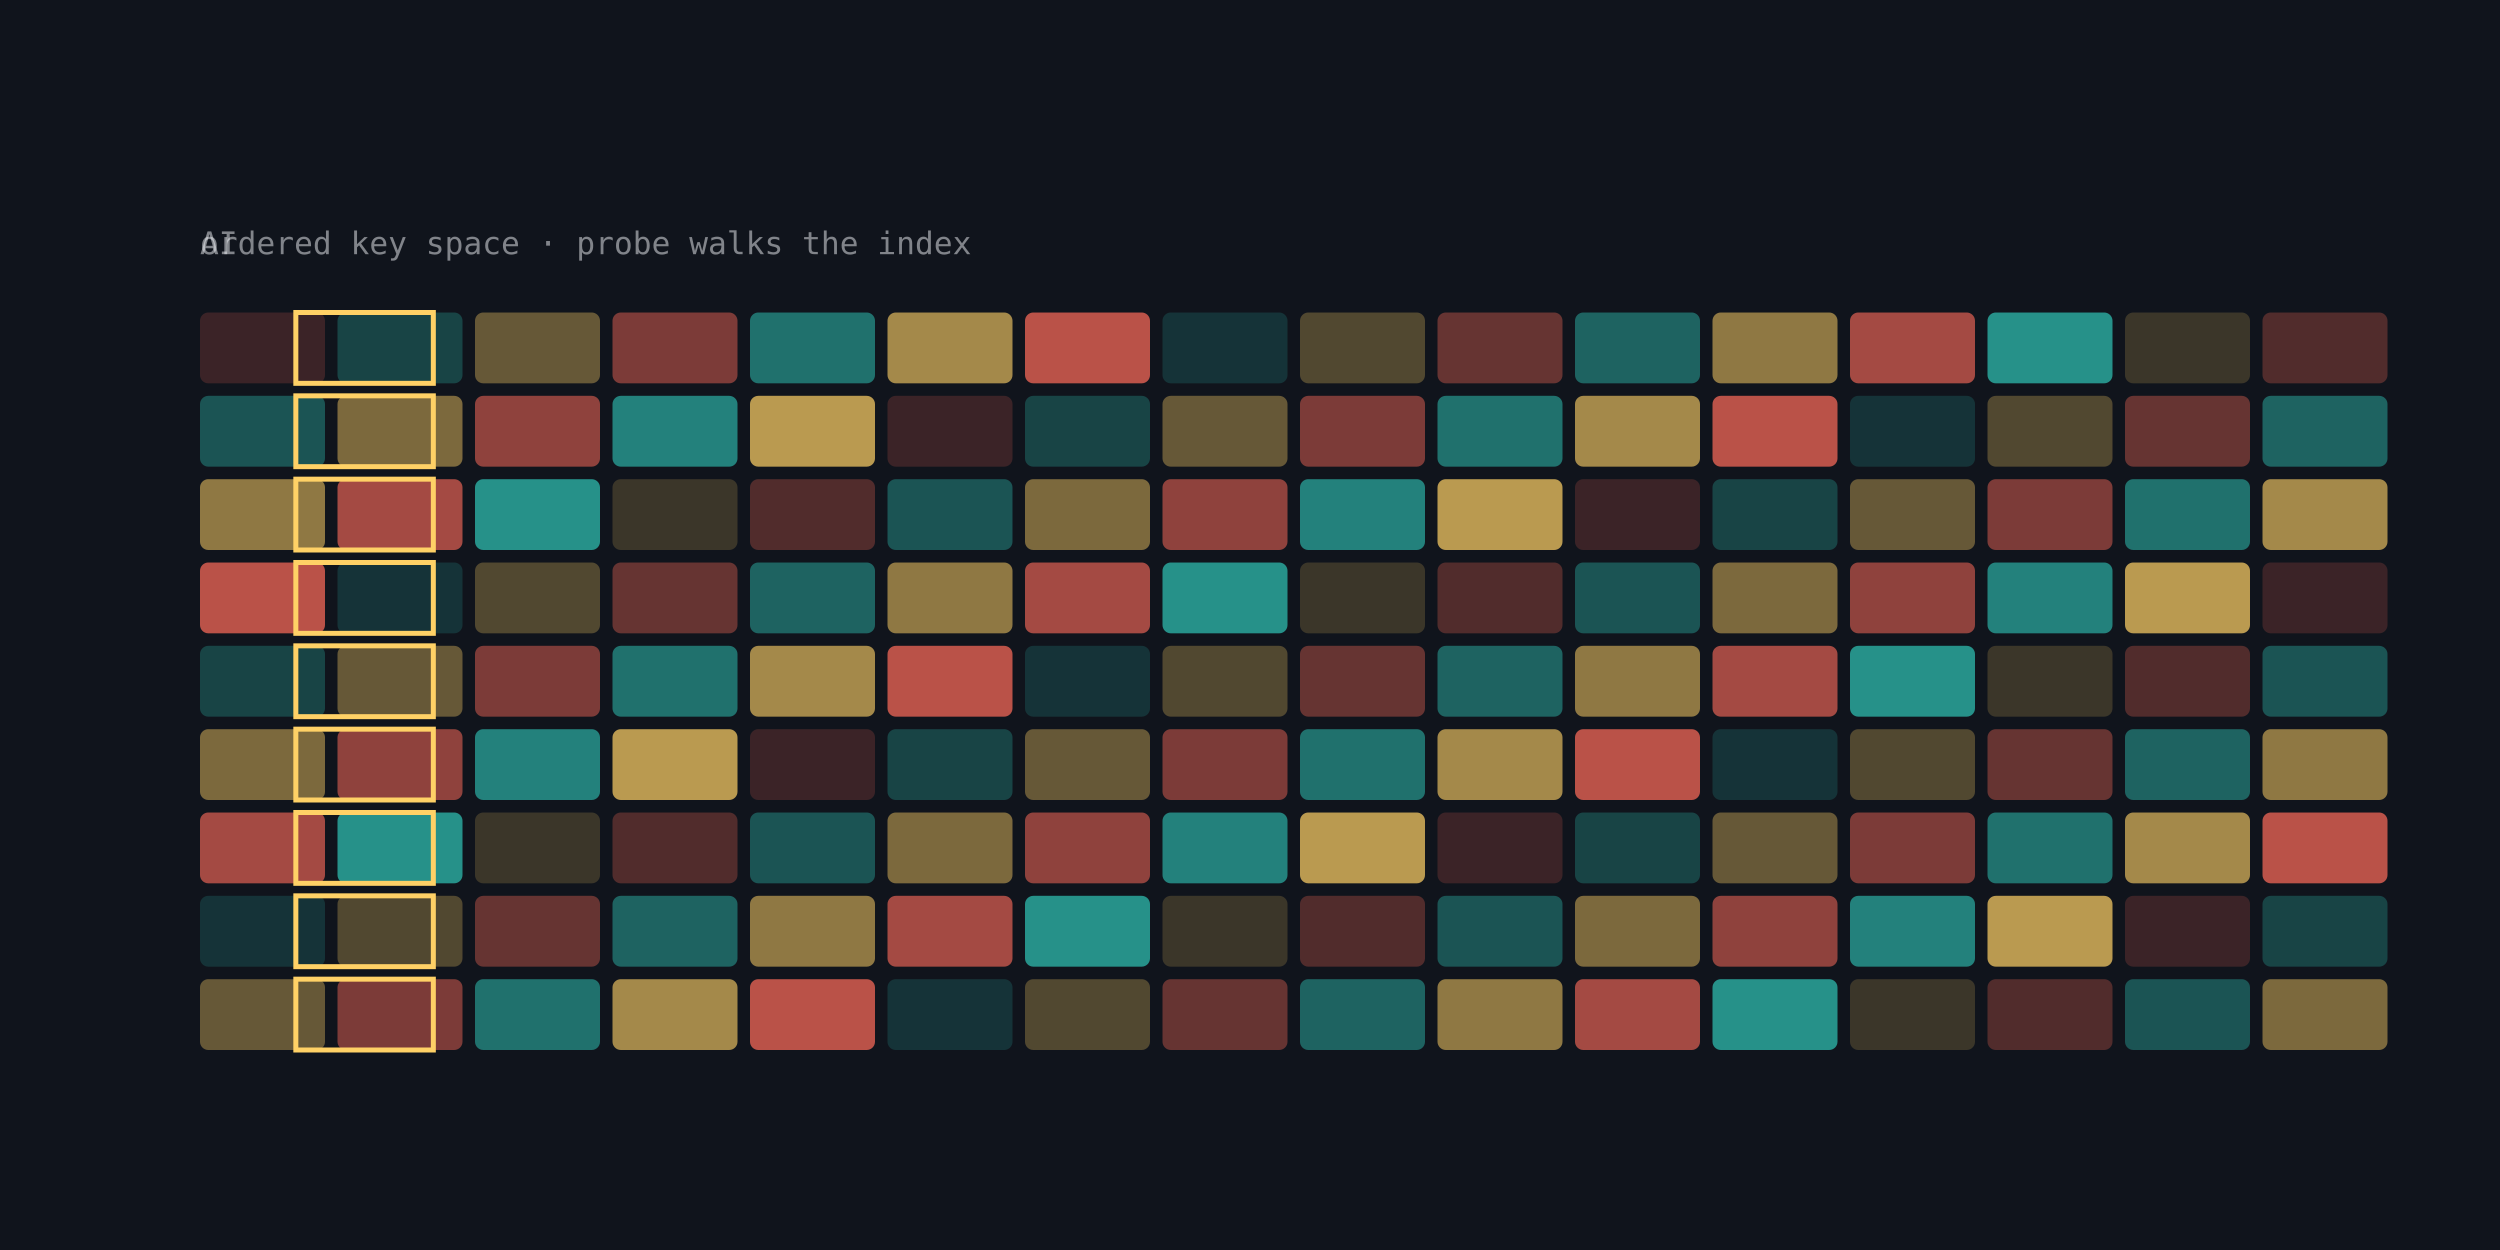
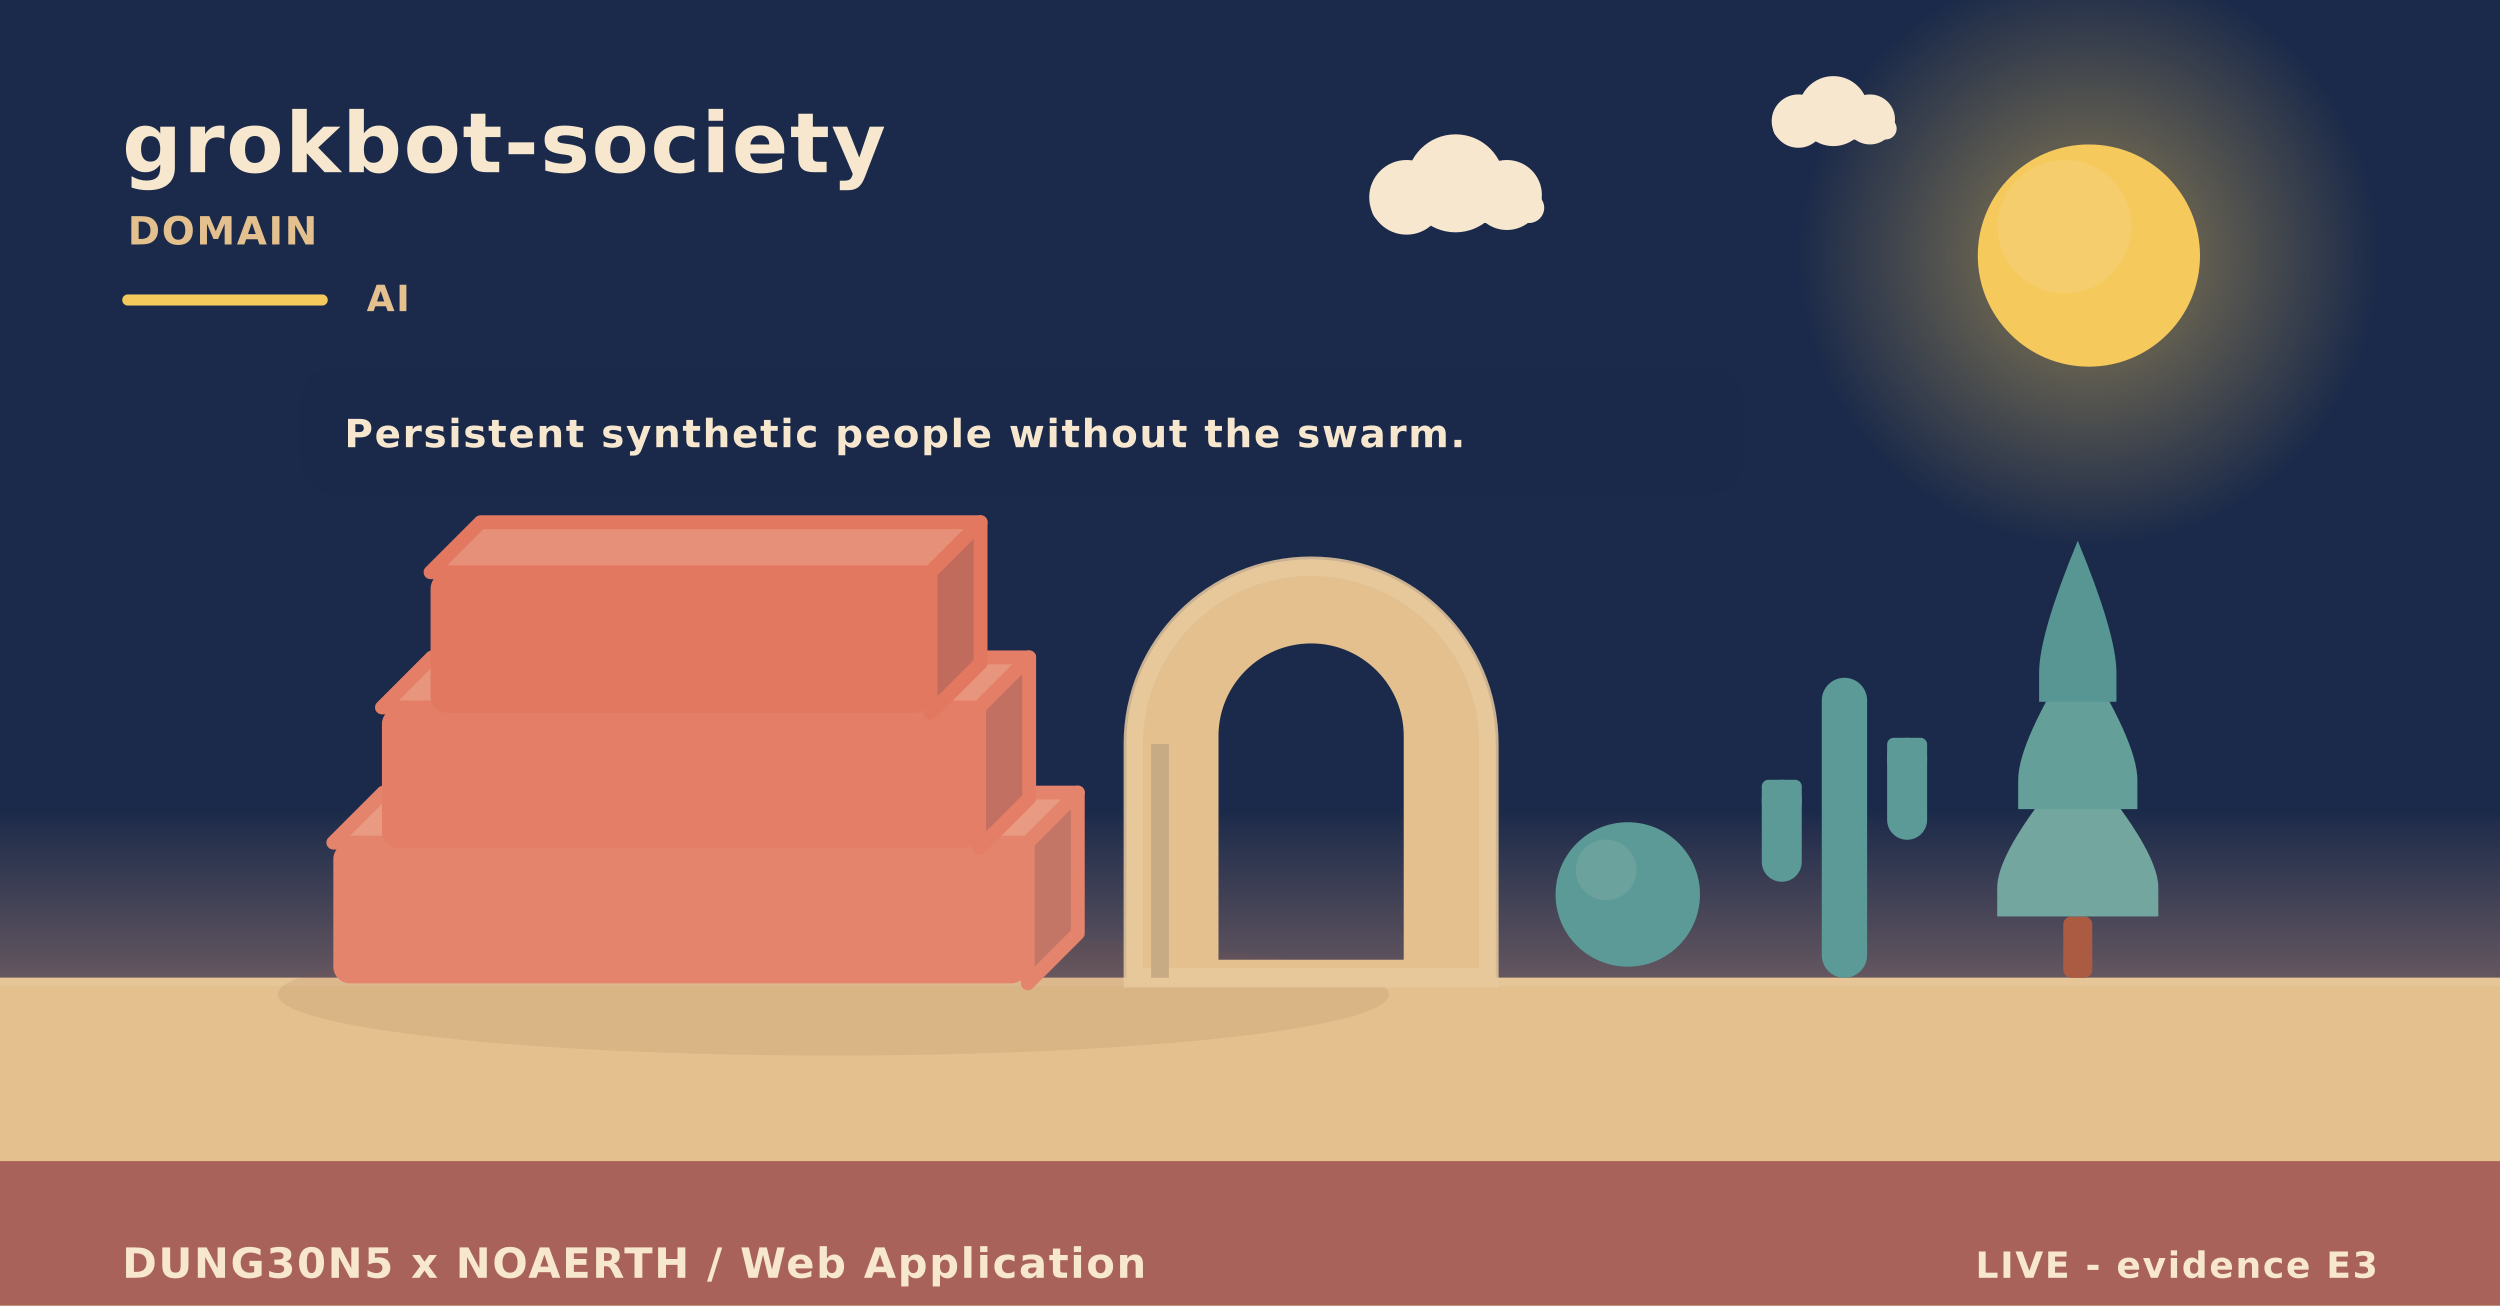
- <svg xmlns="http://www.w3.org/2000/svg" viewBox="0 0 1200 600" width="1200" height="600" role="img" aria-label="grokbot-society domain model">
-   <rect width="1200" height="600" fill="#10141c" />
-   <defs>
-     <linearGradient id="gd" x1="0" y1="0" x2="1" y2="1">
-       <stop offset="0%" stop-color="#ff6b5a" />
-       <stop offset="100%" stop-color="#2ec4b6" />
-     </linearGradient>
-   </defs>
-   <rect x="96.00" y="150.00" width="60.00" height="34.00" rx="4.00" fill="#ff6b5a" opacity="0.18" />
-   <rect x="162.00" y="150.00" width="60.00" height="34.00" rx="4.00" fill="#2ec4b6" opacity="0.27" />
-   <rect x="228.00" y="150.00" width="60.00" height="34.00" rx="4.00" fill="#ffd166" opacity="0.36" />
-   <rect x="294.00" y="150.00" width="60.00" height="34.00" rx="4.00" fill="#ff6b5a" opacity="0.45" />
-   <rect x="360.00" y="150.00" width="60.00" height="34.00" rx="4.00" fill="#2ec4b6" opacity="0.53" />
-   <rect x="426.00" y="150.00" width="60.00" height="34.00" rx="4.00" fill="#ffd166" opacity="0.62" />
-   <rect x="492.00" y="150.00" width="60.00" height="34.00" rx="4.00" fill="#ff6b5a" opacity="0.71" />
-   <rect x="558.00" y="150.00" width="60.00" height="34.00" rx="4.00" fill="#2ec4b6" opacity="0.18" />
-   <rect x="624.00" y="150.00" width="60.00" height="34.00" rx="4.00" fill="#ffd166" opacity="0.27" />
-   <rect x="690.00" y="150.00" width="60.00" height="34.00" rx="4.00" fill="#ff6b5a" opacity="0.36" />
-   <rect x="756.00" y="150.00" width="60.00" height="34.00" rx="4.00" fill="#2ec4b6" opacity="0.45" />
-   <rect x="822.00" y="150.00" width="60.00" height="34.00" rx="4.00" fill="#ffd166" opacity="0.53" />
-   <rect x="888.00" y="150.00" width="60.00" height="34.00" rx="4.00" fill="#ff6b5a" opacity="0.62" />
-   <rect x="954.00" y="150.00" width="60.00" height="34.00" rx="4.00" fill="#2ec4b6" opacity="0.71" />
-   <rect x="1020.00" y="150.00" width="60.00" height="34.00" rx="4.00" fill="#ffd166" opacity="0.18" />
-   <rect x="1086.00" y="150.00" width="60.00" height="34.00" rx="4.00" fill="#ff6b5a" opacity="0.27" />
-   <rect x="96.00" y="190.00" width="60.00" height="34.00" rx="4.00" fill="#2ec4b6" opacity="0.36" />
-   <rect x="162.00" y="190.00" width="60.00" height="34.00" rx="4.00" fill="#ffd166" opacity="0.45" />
-   <rect x="228.00" y="190.00" width="60.00" height="34.00" rx="4.00" fill="#ff6b5a" opacity="0.53" />
-   <rect x="294.00" y="190.00" width="60.00" height="34.00" rx="4.00" fill="#2ec4b6" opacity="0.62" />
-   <rect x="360.00" y="190.00" width="60.00" height="34.00" rx="4.00" fill="#ffd166" opacity="0.71" />
-   <rect x="426.00" y="190.00" width="60.00" height="34.00" rx="4.00" fill="#ff6b5a" opacity="0.18" />
-   <rect x="492.00" y="190.00" width="60.00" height="34.00" rx="4.00" fill="#2ec4b6" opacity="0.27" />
-   <rect x="558.00" y="190.00" width="60.00" height="34.00" rx="4.00" fill="#ffd166" opacity="0.36" />
-   <rect x="624.00" y="190.00" width="60.00" height="34.00" rx="4.00" fill="#ff6b5a" opacity="0.45" />
-   <rect x="690.00" y="190.00" width="60.00" height="34.00" rx="4.00" fill="#2ec4b6" opacity="0.53" />
-   <rect x="756.00" y="190.00" width="60.00" height="34.00" rx="4.00" fill="#ffd166" opacity="0.62" />
-   <rect x="822.00" y="190.00" width="60.00" height="34.00" rx="4.00" fill="#ff6b5a" opacity="0.71" />
-   <rect x="888.00" y="190.00" width="60.00" height="34.00" rx="4.00" fill="#2ec4b6" opacity="0.18" />
-   <rect x="954.00" y="190.00" width="60.00" height="34.00" rx="4.00" fill="#ffd166" opacity="0.27" />
-   <rect x="1020.00" y="190.00" width="60.00" height="34.00" rx="4.00" fill="#ff6b5a" opacity="0.36" />
-   <rect x="1086.00" y="190.00" width="60.00" height="34.00" rx="4.00" fill="#2ec4b6" opacity="0.45" />
-   <rect x="96.00" y="230.00" width="60.00" height="34.00" rx="4.00" fill="#ffd166" opacity="0.53" />
-   <rect x="162.00" y="230.00" width="60.00" height="34.00" rx="4.00" fill="#ff6b5a" opacity="0.62" />
-   <rect x="228.00" y="230.00" width="60.00" height="34.00" rx="4.00" fill="#2ec4b6" opacity="0.71" />
-   <rect x="294.00" y="230.00" width="60.00" height="34.00" rx="4.00" fill="#ffd166" opacity="0.18" />
-   <rect x="360.00" y="230.00" width="60.00" height="34.00" rx="4.00" fill="#ff6b5a" opacity="0.27" />
-   <rect x="426.00" y="230.00" width="60.00" height="34.00" rx="4.00" fill="#2ec4b6" opacity="0.36" />
-   <rect x="492.00" y="230.00" width="60.00" height="34.00" rx="4.00" fill="#ffd166" opacity="0.45" />
-   <rect x="558.00" y="230.00" width="60.00" height="34.00" rx="4.00" fill="#ff6b5a" opacity="0.53" />
-   <rect x="624.00" y="230.00" width="60.00" height="34.00" rx="4.00" fill="#2ec4b6" opacity="0.62" />
-   <rect x="690.00" y="230.00" width="60.00" height="34.00" rx="4.00" fill="#ffd166" opacity="0.71" />
-   <rect x="756.00" y="230.00" width="60.00" height="34.00" rx="4.00" fill="#ff6b5a" opacity="0.18" />
-   <rect x="822.00" y="230.00" width="60.00" height="34.00" rx="4.00" fill="#2ec4b6" opacity="0.27" />
-   <rect x="888.00" y="230.00" width="60.00" height="34.00" rx="4.00" fill="#ffd166" opacity="0.36" />
-   <rect x="954.00" y="230.00" width="60.00" height="34.00" rx="4.00" fill="#ff6b5a" opacity="0.45" />
-   <rect x="1020.00" y="230.00" width="60.00" height="34.00" rx="4.00" fill="#2ec4b6" opacity="0.53" />
-   <rect x="1086.00" y="230.00" width="60.00" height="34.00" rx="4.00" fill="#ffd166" opacity="0.62" />
-   <rect x="96.00" y="270.00" width="60.00" height="34.00" rx="4.00" fill="#ff6b5a" opacity="0.71" />
-   <rect x="162.00" y="270.00" width="60.00" height="34.00" rx="4.00" fill="#2ec4b6" opacity="0.18" />
-   <rect x="228.00" y="270.00" width="60.00" height="34.00" rx="4.00" fill="#ffd166" opacity="0.27" />
-   <rect x="294.00" y="270.00" width="60.00" height="34.00" rx="4.00" fill="#ff6b5a" opacity="0.36" />
-   <rect x="360.00" y="270.00" width="60.00" height="34.00" rx="4.00" fill="#2ec4b6" opacity="0.45" />
-   <rect x="426.00" y="270.00" width="60.00" height="34.00" rx="4.00" fill="#ffd166" opacity="0.53" />
-   <rect x="492.00" y="270.00" width="60.00" height="34.00" rx="4.00" fill="#ff6b5a" opacity="0.62" />
-   <rect x="558.00" y="270.00" width="60.00" height="34.00" rx="4.00" fill="#2ec4b6" opacity="0.71" />
-   <rect x="624.00" y="270.00" width="60.00" height="34.00" rx="4.00" fill="#ffd166" opacity="0.18" />
-   <rect x="690.00" y="270.00" width="60.00" height="34.00" rx="4.00" fill="#ff6b5a" opacity="0.27" />
-   <rect x="756.00" y="270.00" width="60.00" height="34.00" rx="4.00" fill="#2ec4b6" opacity="0.36" />
-   <rect x="822.00" y="270.00" width="60.00" height="34.00" rx="4.00" fill="#ffd166" opacity="0.45" />
-   <rect x="888.00" y="270.00" width="60.00" height="34.00" rx="4.00" fill="#ff6b5a" opacity="0.53" />
-   <rect x="954.00" y="270.00" width="60.00" height="34.00" rx="4.00" fill="#2ec4b6" opacity="0.62" />
-   <rect x="1020.00" y="270.00" width="60.00" height="34.00" rx="4.00" fill="#ffd166" opacity="0.71" />
-   <rect x="1086.00" y="270.00" width="60.00" height="34.00" rx="4.00" fill="#ff6b5a" opacity="0.18" />
-   <rect x="96.00" y="310.00" width="60.00" height="34.00" rx="4.00" fill="#2ec4b6" opacity="0.27" />
-   <rect x="162.00" y="310.00" width="60.00" height="34.00" rx="4.00" fill="#ffd166" opacity="0.36" />
-   <rect x="228.00" y="310.00" width="60.00" height="34.00" rx="4.00" fill="#ff6b5a" opacity="0.45" />
-   <rect x="294.00" y="310.00" width="60.00" height="34.00" rx="4.00" fill="#2ec4b6" opacity="0.53" />
-   <rect x="360.00" y="310.00" width="60.00" height="34.00" rx="4.00" fill="#ffd166" opacity="0.62" />
-   <rect x="426.00" y="310.00" width="60.00" height="34.00" rx="4.00" fill="#ff6b5a" opacity="0.71" />
-   <rect x="492.00" y="310.00" width="60.00" height="34.00" rx="4.00" fill="#2ec4b6" opacity="0.18" />
-   <rect x="558.00" y="310.00" width="60.00" height="34.00" rx="4.00" fill="#ffd166" opacity="0.27" />
-   <rect x="624.00" y="310.00" width="60.00" height="34.00" rx="4.00" fill="#ff6b5a" opacity="0.36" />
-   <rect x="690.00" y="310.00" width="60.00" height="34.00" rx="4.00" fill="#2ec4b6" opacity="0.45" />
-   <rect x="756.00" y="310.00" width="60.00" height="34.00" rx="4.00" fill="#ffd166" opacity="0.53" />
-   <rect x="822.00" y="310.00" width="60.00" height="34.00" rx="4.00" fill="#ff6b5a" opacity="0.62" />
-   <rect x="888.00" y="310.00" width="60.00" height="34.00" rx="4.00" fill="#2ec4b6" opacity="0.71" />
-   <rect x="954.00" y="310.00" width="60.00" height="34.00" rx="4.00" fill="#ffd166" opacity="0.18" />
-   <rect x="1020.00" y="310.00" width="60.00" height="34.00" rx="4.00" fill="#ff6b5a" opacity="0.27" />
-   <rect x="1086.00" y="310.00" width="60.00" height="34.00" rx="4.00" fill="#2ec4b6" opacity="0.36" />
-   <rect x="96.00" y="350.00" width="60.00" height="34.00" rx="4.00" fill="#ffd166" opacity="0.45" />
-   <rect x="162.00" y="350.00" width="60.00" height="34.00" rx="4.00" fill="#ff6b5a" opacity="0.53" />
-   <rect x="228.00" y="350.00" width="60.00" height="34.00" rx="4.00" fill="#2ec4b6" opacity="0.62" />
-   <rect x="294.00" y="350.00" width="60.00" height="34.00" rx="4.00" fill="#ffd166" opacity="0.71" />
-   <rect x="360.00" y="350.00" width="60.00" height="34.00" rx="4.00" fill="#ff6b5a" opacity="0.18" />
-   <rect x="426.00" y="350.00" width="60.00" height="34.00" rx="4.00" fill="#2ec4b6" opacity="0.27" />
-   <rect x="492.00" y="350.00" width="60.00" height="34.00" rx="4.00" fill="#ffd166" opacity="0.36" />
-   <rect x="558.00" y="350.00" width="60.00" height="34.00" rx="4.00" fill="#ff6b5a" opacity="0.45" />
-   <rect x="624.00" y="350.00" width="60.00" height="34.00" rx="4.00" fill="#2ec4b6" opacity="0.53" />
-   <rect x="690.00" y="350.00" width="60.00" height="34.00" rx="4.00" fill="#ffd166" opacity="0.62" />
-   <rect x="756.00" y="350.00" width="60.00" height="34.00" rx="4.00" fill="#ff6b5a" opacity="0.71" />
-   <rect x="822.00" y="350.00" width="60.00" height="34.00" rx="4.00" fill="#2ec4b6" opacity="0.18" />
-   <rect x="888.00" y="350.00" width="60.00" height="34.00" rx="4.00" fill="#ffd166" opacity="0.27" />
-   <rect x="954.00" y="350.00" width="60.00" height="34.00" rx="4.00" fill="#ff6b5a" opacity="0.36" />
-   <rect x="1020.00" y="350.00" width="60.00" height="34.00" rx="4.00" fill="#2ec4b6" opacity="0.45" />
-   <rect x="1086.00" y="350.00" width="60.00" height="34.00" rx="4.00" fill="#ffd166" opacity="0.53" />
-   <rect x="96.00" y="390.00" width="60.00" height="34.00" rx="4.00" fill="#ff6b5a" opacity="0.62" />
-   <rect x="162.00" y="390.00" width="60.00" height="34.00" rx="4.00" fill="#2ec4b6" opacity="0.71" />
-   <rect x="228.00" y="390.00" width="60.00" height="34.00" rx="4.00" fill="#ffd166" opacity="0.18" />
-   <rect x="294.00" y="390.00" width="60.00" height="34.00" rx="4.00" fill="#ff6b5a" opacity="0.27" />
-   <rect x="360.00" y="390.00" width="60.00" height="34.00" rx="4.00" fill="#2ec4b6" opacity="0.36" />
-   <rect x="426.00" y="390.00" width="60.00" height="34.00" rx="4.00" fill="#ffd166" opacity="0.45" />
-   <rect x="492.00" y="390.00" width="60.00" height="34.00" rx="4.00" fill="#ff6b5a" opacity="0.53" />
-   <rect x="558.00" y="390.00" width="60.00" height="34.00" rx="4.00" fill="#2ec4b6" opacity="0.62" />
-   <rect x="624.00" y="390.00" width="60.00" height="34.00" rx="4.00" fill="#ffd166" opacity="0.71" />
-   <rect x="690.00" y="390.00" width="60.00" height="34.00" rx="4.00" fill="#ff6b5a" opacity="0.18" />
-   <rect x="756.00" y="390.00" width="60.00" height="34.00" rx="4.00" fill="#2ec4b6" opacity="0.27" />
-   <rect x="822.00" y="390.00" width="60.00" height="34.00" rx="4.00" fill="#ffd166" opacity="0.36" />
-   <rect x="888.00" y="390.00" width="60.00" height="34.00" rx="4.00" fill="#ff6b5a" opacity="0.45" />
-   <rect x="954.00" y="390.00" width="60.00" height="34.00" rx="4.00" fill="#2ec4b6" opacity="0.53" />
-   <rect x="1020.00" y="390.00" width="60.00" height="34.00" rx="4.00" fill="#ffd166" opacity="0.62" />
-   <rect x="1086.00" y="390.00" width="60.00" height="34.00" rx="4.00" fill="#ff6b5a" opacity="0.71" />
-   <rect x="96.00" y="430.00" width="60.00" height="34.00" rx="4.00" fill="#2ec4b6" opacity="0.18" />
-   <rect x="162.00" y="430.00" width="60.00" height="34.00" rx="4.00" fill="#ffd166" opacity="0.27" />
-   <rect x="228.00" y="430.00" width="60.00" height="34.00" rx="4.00" fill="#ff6b5a" opacity="0.36" />
-   <rect x="294.00" y="430.00" width="60.00" height="34.00" rx="4.00" fill="#2ec4b6" opacity="0.45" />
-   <rect x="360.00" y="430.00" width="60.00" height="34.00" rx="4.00" fill="#ffd166" opacity="0.53" />
-   <rect x="426.00" y="430.00" width="60.00" height="34.00" rx="4.00" fill="#ff6b5a" opacity="0.62" />
-   <rect x="492.00" y="430.00" width="60.00" height="34.00" rx="4.00" fill="#2ec4b6" opacity="0.71" />
-   <rect x="558.00" y="430.00" width="60.00" height="34.00" rx="4.00" fill="#ffd166" opacity="0.18" />
-   <rect x="624.00" y="430.00" width="60.00" height="34.00" rx="4.00" fill="#ff6b5a" opacity="0.27" />
-   <rect x="690.00" y="430.00" width="60.00" height="34.00" rx="4.00" fill="#2ec4b6" opacity="0.36" />
-   <rect x="756.00" y="430.00" width="60.00" height="34.00" rx="4.00" fill="#ffd166" opacity="0.45" />
-   <rect x="822.00" y="430.00" width="60.00" height="34.00" rx="4.00" fill="#ff6b5a" opacity="0.53" />
-   <rect x="888.00" y="430.00" width="60.00" height="34.00" rx="4.00" fill="#2ec4b6" opacity="0.62" />
-   <rect x="954.00" y="430.00" width="60.00" height="34.00" rx="4.00" fill="#ffd166" opacity="0.71" />
-   <rect x="1020.00" y="430.00" width="60.00" height="34.00" rx="4.00" fill="#ff6b5a" opacity="0.18" />
-   <rect x="1086.00" y="430.00" width="60.00" height="34.00" rx="4.00" fill="#2ec4b6" opacity="0.27" />
-   <rect x="96.00" y="470.00" width="60.00" height="34.00" rx="4.00" fill="#ffd166" opacity="0.36" />
-   <rect x="162.00" y="470.00" width="60.00" height="34.00" rx="4.00" fill="#ff6b5a" opacity="0.45" />
-   <rect x="228.00" y="470.00" width="60.00" height="34.00" rx="4.00" fill="#2ec4b6" opacity="0.53" />
-   <rect x="294.00" y="470.00" width="60.00" height="34.00" rx="4.00" fill="#ffd166" opacity="0.62" />
-   <rect x="360.00" y="470.00" width="60.00" height="34.00" rx="4.00" fill="#ff6b5a" opacity="0.71" />
-   <rect x="426.00" y="470.00" width="60.00" height="34.00" rx="4.00" fill="#2ec4b6" opacity="0.18" />
-   <rect x="492.00" y="470.00" width="60.00" height="34.00" rx="4.00" fill="#ffd166" opacity="0.27" />
-   <rect x="558.00" y="470.00" width="60.00" height="34.00" rx="4.00" fill="#ff6b5a" opacity="0.36" />
-   <rect x="624.00" y="470.00" width="60.00" height="34.00" rx="4.00" fill="#2ec4b6" opacity="0.45" />
-   <rect x="690.00" y="470.00" width="60.00" height="34.00" rx="4.00" fill="#ffd166" opacity="0.53" />
-   <rect x="756.00" y="470.00" width="60.00" height="34.00" rx="4.00" fill="#ff6b5a" opacity="0.62" />
-   <rect x="822.00" y="470.00" width="60.00" height="34.00" rx="4.00" fill="#2ec4b6" opacity="0.71" />
-   <rect x="888.00" y="470.00" width="60.00" height="34.00" rx="4.00" fill="#ffd166" opacity="0.18" />
-   <rect x="954.00" y="470.00" width="60.00" height="34.00" rx="4.00" fill="#ff6b5a" opacity="0.27" />
-   <rect x="1020.00" y="470.00" width="60.00" height="34.00" rx="4.00" fill="#2ec4b6" opacity="0.36" />
-   <rect x="1086.00" y="470.00" width="60.00" height="34.00" rx="4.00" fill="#ffd166" opacity="0.45" />
+ <svg xmlns="http://www.w3.org/2000/svg" width="900" height="470" viewBox="0 0 900 470" role="img" aria-label="grokbot-society - the problem it addresses">
+   <linearGradient id="skym" x1="0" y1="0" x2="0" y2="1">
+     <stop offset="0" stop-color="#1b2a4a" />
+     <stop offset="0.62" stop-color="#1b2a4a" />
+     <stop offset="1" stop-color="#f3ad8a" />
+   </linearGradient>
+   <rect width="900" height="470" fill="url(#skym)" />
+   <radialGradient id="sunm">
+     <stop offset="0.35" stop-color="#f5c95c" stop-opacity="0.34" />
+     <stop offset="1" stop-color="#f5c95c" stop-opacity="0" />
+   </radialGradient>
+   <circle cx="752" cy="92" r="104" fill="url(#sunm)" />
+   <circle cx="752" cy="92" r="40" fill="#f5c95c" />
+   <circle cx="743.2" cy="81.6" r="24" fill="#f5d27e" opacity="0.5" />
  <g>
-     <rect x="142" y="150" width="66" height="34" fill="none" stroke="#ffd166" stroke-width="2.4">
-       <animate attributeName="opacity" values="0;1;0" dur="8.05s" begin="0.0s" repeatCount="indefinite" />
-     </rect>
+     <circle cx="524" cy="66" r="17.64" fill="#f6e7ce" />
+     <circle cx="506.36" cy="71.04" r="13.44" fill="#f6e7ce" />
+     <circle cx="542.48" cy="70.2" r="12.6" fill="#f6e7ce" />
+     <rect x="493.76" y="69.36" width="62.16" height="10.92" rx="5.46" fill="#f6e7ce" />
+     <animateTransform attributeName="transform" type="translate" values="0 0;24 0;0 0" dur="36s" begin="0s" repeatCount="indefinite" />
  </g>
  <g>
-     <rect x="142" y="190" width="66" height="34" fill="none" stroke="#ffd166" stroke-width="2.4">
-       <animate attributeName="opacity" values="0;1;0" dur="8.05s" begin="0.42s" repeatCount="indefinite" />
-     </rect>
+     <circle cx="660" cy="40" r="12.6" fill="#f6e7ce" />
+     <circle cx="647.4" cy="43.6" r="9.6" fill="#f6e7ce" />
+     <circle cx="673.2" cy="43" r="9" fill="#f6e7ce" />
+     <rect x="638.4" y="42.4" width="44.4" height="7.8" rx="3.9" fill="#f6e7ce" />
+     <animateTransform attributeName="transform" type="translate" values="0 0;-18 0;0 0" dur="46s" begin="3s" repeatCount="indefinite" />
  </g>
-   <g>
-     <rect x="142" y="230" width="66" height="34" fill="none" stroke="#ffd166" stroke-width="2.4">
-       <animate attributeName="opacity" values="0;1;0" dur="8.05s" begin="0.84s" repeatCount="indefinite" />
-     </rect>
-   </g>
-   <g>
-     <rect x="142" y="270" width="66" height="34" fill="none" stroke="#ffd166" stroke-width="2.4">
-       <animate attributeName="opacity" values="0;1;0" dur="8.05s" begin="1.26s" repeatCount="indefinite" />
-     </rect>
-   </g>
-   <g>
-     <rect x="142" y="310" width="66" height="34" fill="none" stroke="#ffd166" stroke-width="2.4">
-       <animate attributeName="opacity" values="0;1;0" dur="8.05s" begin="1.68s" repeatCount="indefinite" />
-     </rect>
-   </g>
-   <g>
-     <rect x="142" y="350" width="66" height="34" fill="none" stroke="#ffd166" stroke-width="2.4">
-       <animate attributeName="opacity" values="0;1;0" dur="8.05s" begin="2.1s" repeatCount="indefinite" />
-     </rect>
-   </g>
-   <g>
-     <rect x="142" y="390" width="66" height="34" fill="none" stroke="#ffd166" stroke-width="2.4">
-       <animate attributeName="opacity" values="0;1;0" dur="8.05s" begin="2.52s" repeatCount="indefinite" />
-     </rect>
-   </g>
-   <g>
-     <rect x="142" y="430" width="66" height="34" fill="none" stroke="#ffd166" stroke-width="2.4">
-       <animate attributeName="opacity" values="0;1;0" dur="8.05s" begin="2.94s" repeatCount="indefinite" />
-     </rect>
-   </g>
-   <g>
-     <rect x="142" y="470" width="66" height="34" fill="none" stroke="#ffd166" stroke-width="2.4">
-       <animate attributeName="opacity" values="0;1;0" dur="8.05s" begin="3.36s" repeatCount="indefinite" />
-     </rect>
-   </g>
-   <text x="96" y="122" font-family="ui-monospace,Menlo,monospace" font-size="15" fill="rgba(242,245,249,0.500)">ordered key space · probe walks the index</text>
-   <text x="96" y="122" font-family="ui-monospace,Menlo,monospace" font-size="15" fill="rgba(242,245,249,0.500)">AI</text>
+   <rect x="0" y="352" width="900" height="118" fill="#e3c08d" />
+   <rect x="0" y="352" width="900" height="3" fill="#e6c596" />
+   <text x="44" y="62" font-family="Verdana,DejaVu Sans,sans-serif" font-size="30" font-weight="700" letter-spacing="0.6" fill="#f6e7ce" text-anchor="start">grokbot-society</text>
+   <text x="46" y="88" font-family="Verdana,DejaVu Sans,sans-serif" font-size="14" font-weight="700" letter-spacing="0.6" fill="#e3c08d" text-anchor="start">DOMAIN</text>
+   <rect x="44" y="106" width="74" height="4" rx="2" fill="#f5c95c" />
+   <text x="132" y="112" font-family="Verdana,DejaVu Sans,sans-serif" font-size="13" font-weight="700" letter-spacing="0.6" fill="#e3c08d" text-anchor="start">AI</text>
+   <ellipse cx="300" cy="358" rx="200" ry="22" fill="rgba(138,90,68,0.11)" />
+   <path d="M120,303.33 L370,303.33 L388,285.33 L138,285.33 Z" fill="#e99a82" stroke="#e5846c" stroke-width="5" stroke-linejoin="round" />
+   <path d="M370,303.33 L388,285.33 L388,336 L370,354 Z" fill="#c37566" stroke="#e5846c" stroke-width="5" stroke-linejoin="round" />
+   <rect x="120" y="303.33" width="250" height="50.67" rx="6" fill="#e5846c" />
+   <path d="M137.5,254.67 L352.5,254.67 L370.5,236.67 L155.5,236.67 Z" fill="#e8957d" stroke="#e47e66" stroke-width="5" stroke-linejoin="round" />
+   <path d="M352.5,254.67 L370.5,236.67 L370.5,287.33 L352.5,305.33 Z" fill="#c27061" stroke="#e47e66" stroke-width="5" stroke-linejoin="round" />
+   <rect x="137.5" y="254.67" width="215" height="50.67" rx="6" fill="#e47e66" />
+   <path d="M155,206 L335,206 L353,188 L173,188 Z" fill="#e79079" stroke="#e37861" stroke-width="5" stroke-linejoin="round" />
+   <path d="M335,206 L353,188 L353,238.67 L335,256.67 Z" fill="#c16b5d" stroke="#e37861" stroke-width="5" stroke-linejoin="round" />
+   <rect x="155" y="206" width="180" height="50.67" rx="6" fill="#e37861" />
+   <path d="M408,352 L408,267.84 A64,64 0 0 1 536,267.84 L536,352 Z M436.16,348 L436.16,264.97 A35.84,35.84 0 0 1 507.84,264.97 L507.84,348 Z" fill="#e3c08d" fill-rule="evenodd" stroke="#e3c08d" stroke-width="5" stroke-linejoin="round" />
+   <path d="M408,352 L408,267.84 A64,64 0 0 1 536,267.84 L536,352 Z" fill="none" stroke="#e8c99d" stroke-width="7" stroke-linecap="round" opacity="0.85" />
+   <rect x="414.4" y="267.84" width="6.4" height="84.16" fill="#c7ab84" />
+   <circle cx="586" cy="322" r="26" fill="#5b9a97" />
+   <circle cx="578.2" cy="313.16" r="10.92" fill="#7aa9a2" opacity="0.55" />
+   <rect x="655.84" y="244" width="16.32" height="108" rx="8.16" fill="#5b9a97" />
+   <rect x="634.24" y="280.72" width="14.4" height="36.72" rx="7.2" fill="#5b9a97" />
+   <rect x="634.24" y="280.72" width="14.4" height="10.8" rx="2.4" fill="#5b9a97" />
+   <rect x="679.36" y="265.6" width="14.4" height="36.72" rx="7.2" fill="#5b9a97" />
+   <rect x="679.36" y="265.6" width="14.4" height="10.8" rx="2.4" fill="#5b9a97" />
+   <rect x="742.78" y="329.92" width="10.44" height="22.08" rx="2.9" fill="#ac5b43" />
+   <path d="M748,271.96 Q719,305.58 719,319.49 Q719,329.92 719,329.92 L777,329.92 Q777,329.92 777,319.49 Q777,305.58 748,271.96 Z" fill="#74a6a0" />
+   <path d="M748,233.32 Q726.54,266.94 726.54,280.85 Q726.54,291.28 726.54,291.28 L769.46,291.28 Q769.46,291.28 769.46,280.85 Q769.46,266.94 748,233.32 Z" fill="#649f9a" />
+   <path d="M748,194.68 Q734.08,228.3 734.08,242.21 Q734.08,252.64 734.08,252.64 L761.92,252.64 Q761.92,252.64 761.92,242.21 Q761.92,228.3 748,194.68 Z" fill="#589694" />
+   <rect x="108" y="132" width="520" height="46" rx="12" fill="rgba(27,42,74,0.42)" opacity="0.94" />
+   <text x="124" y="161" font-family="Verdana,DejaVu Sans,sans-serif" font-size="14" font-weight="700" letter-spacing="0.6" fill="#f6e7ce" text-anchor="start">Persistent synthetic people without the swarm.</text>
+   <rect x="0" y="418" width="900" height="52" rx="0" fill="#a65c56" opacity="0.94" />
+   <text x="44" y="460" font-family="Verdana,DejaVu Sans,sans-serif" font-size="15" font-weight="700" letter-spacing="0.6" fill="#f6e7ce" text-anchor="start">DUNG30N5 x NOAERTH  /  Web Application</text>
+   <text x="856" y="460" font-family="Verdana,DejaVu Sans,sans-serif" font-size="13" font-weight="700" letter-spacing="0.6" fill="#f6e7ce" text-anchor="end">LIVE  -  evidence E3</text>
</svg>
